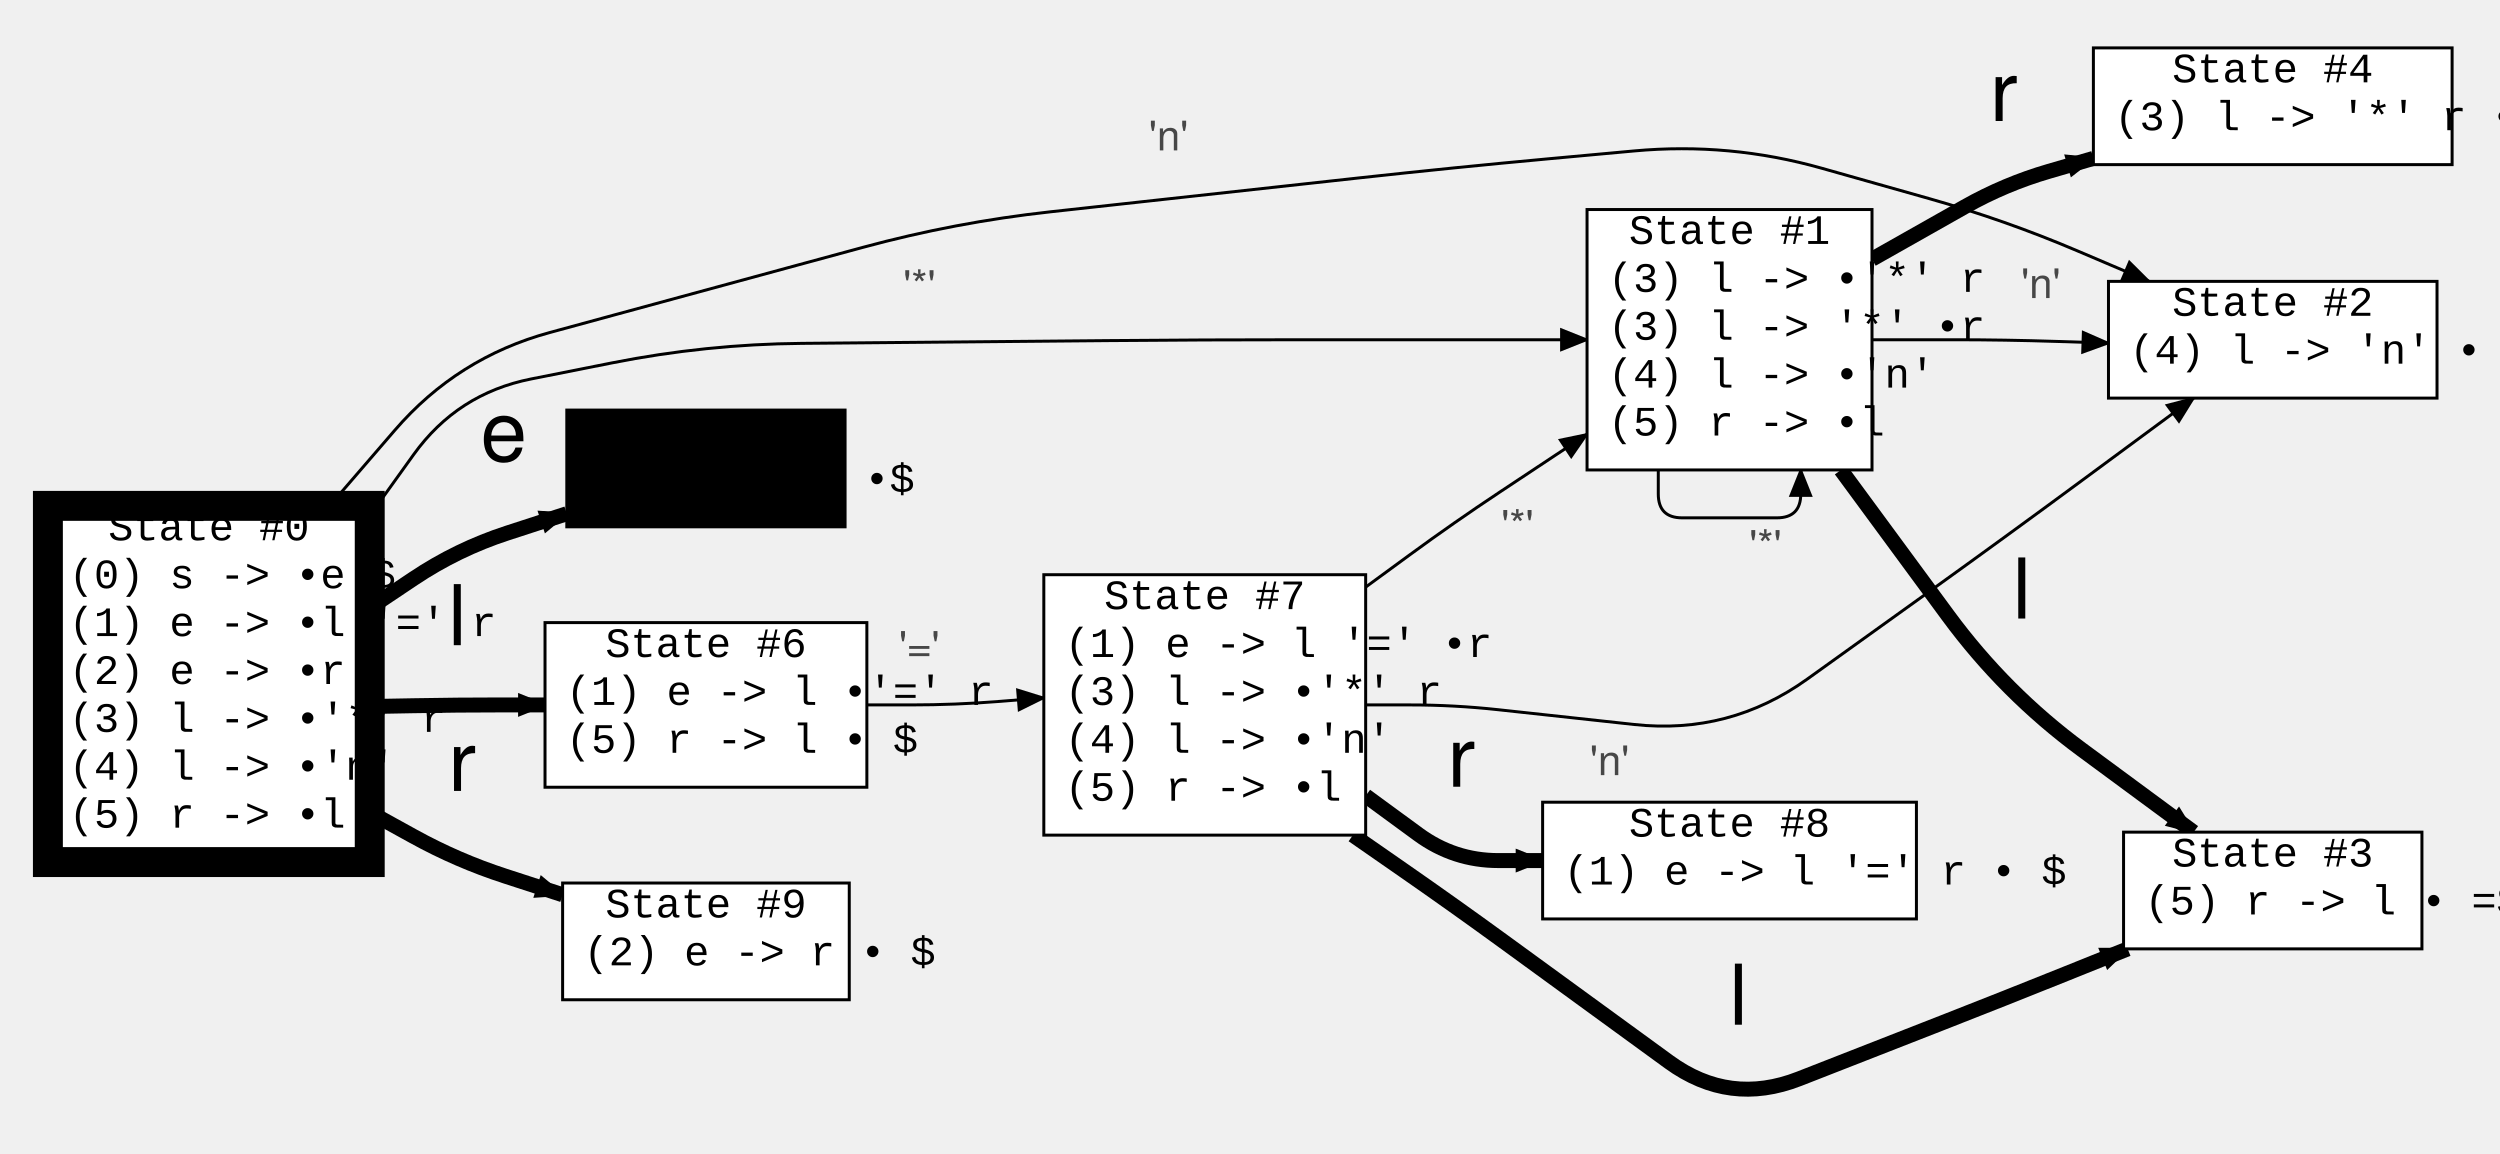
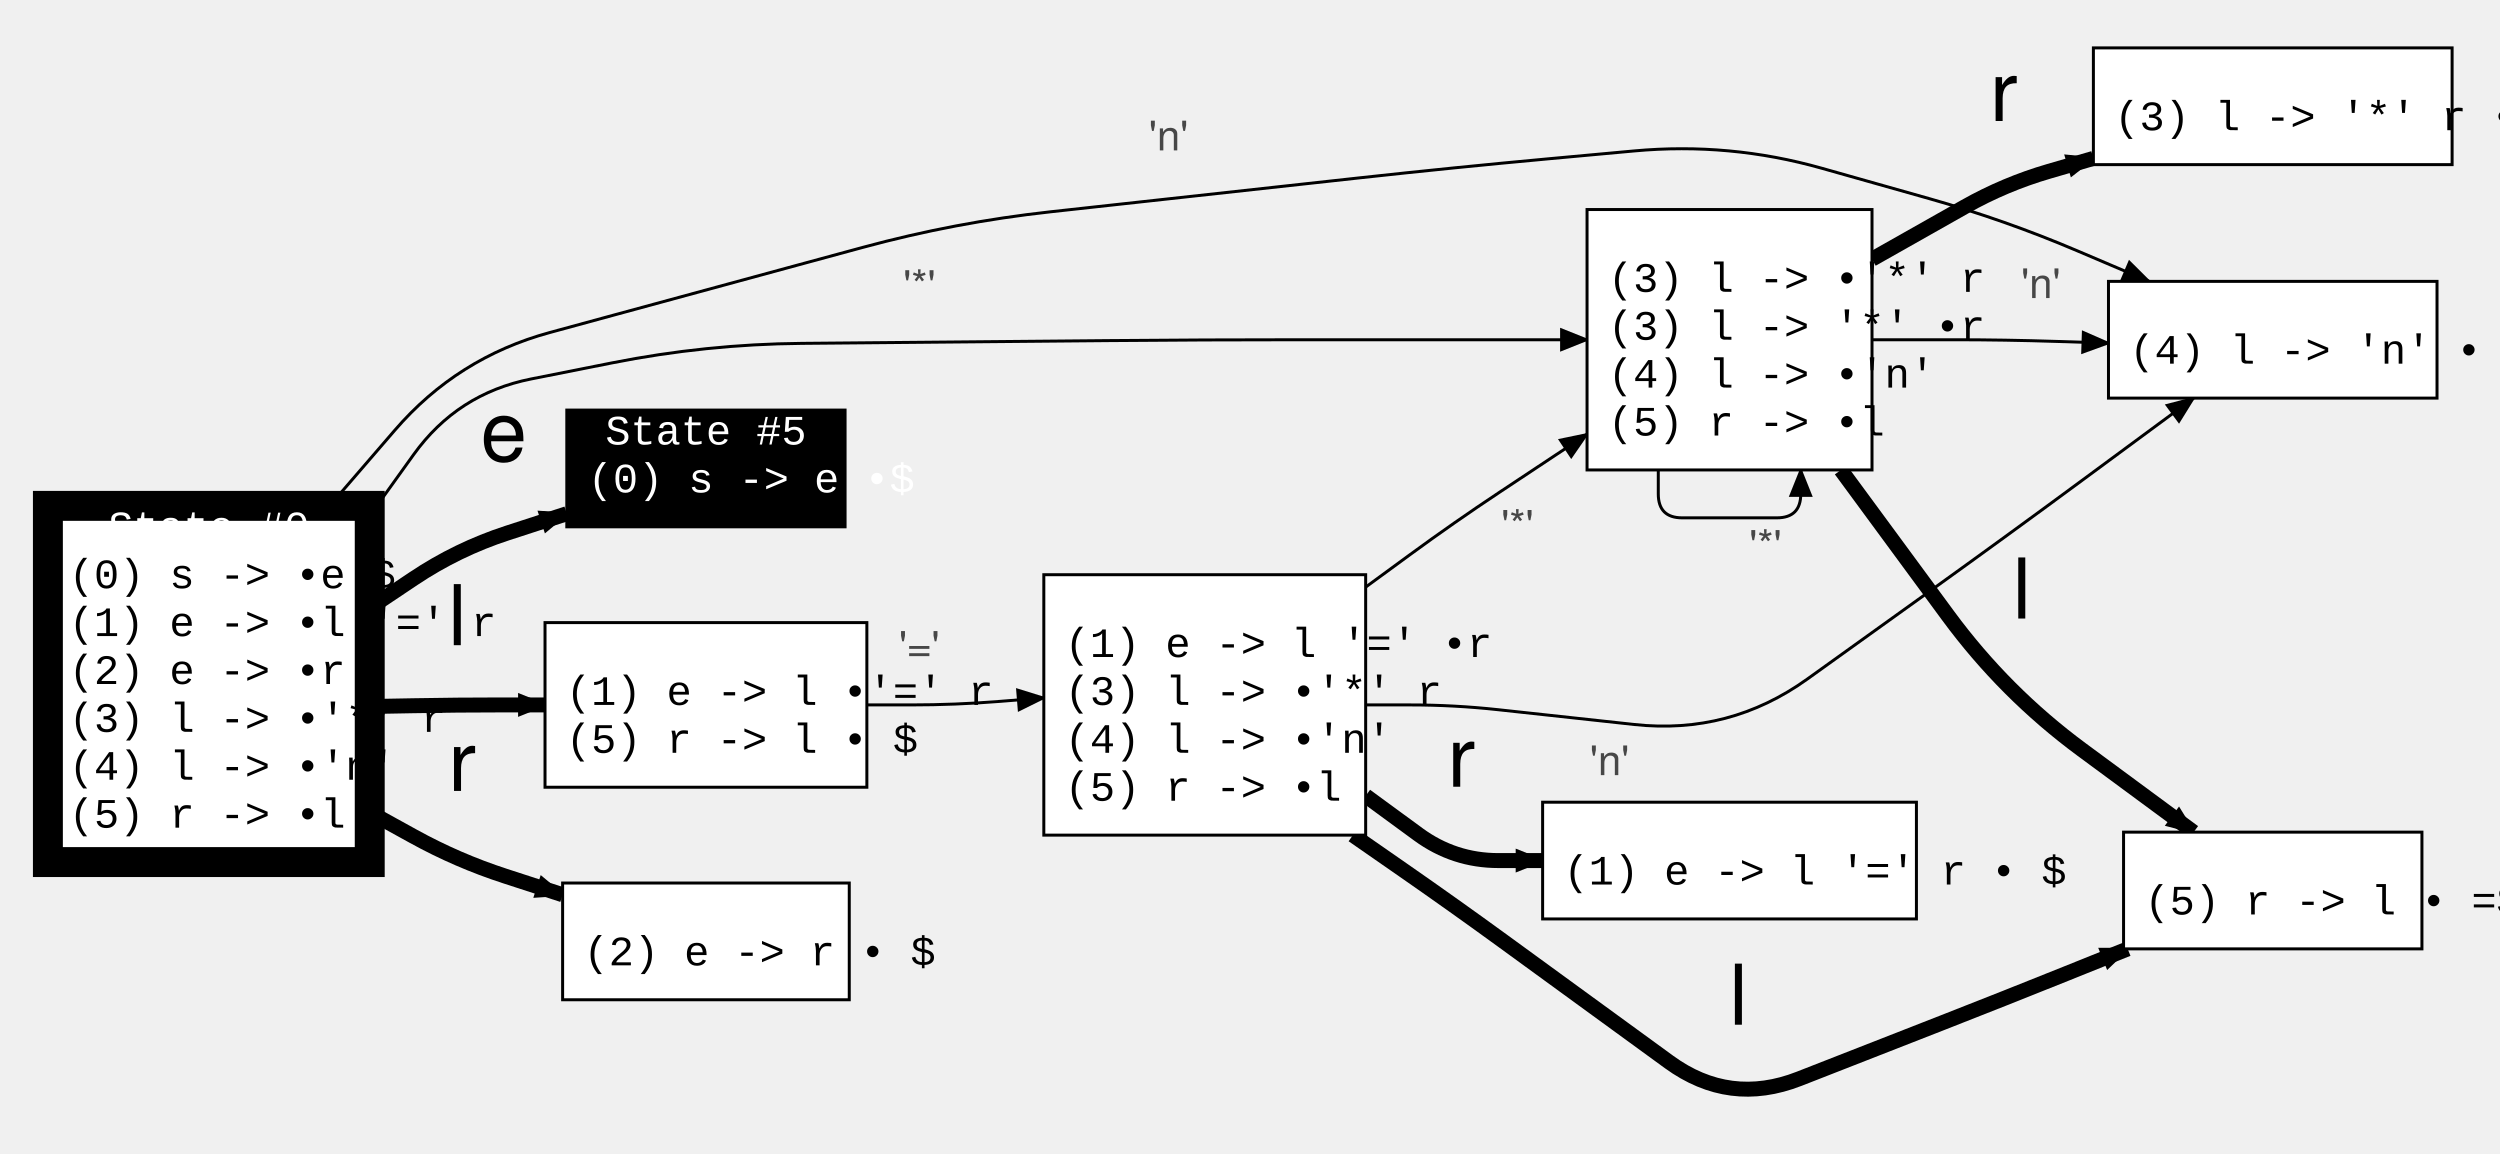
<svg xmlns="http://www.w3.org/2000/svg" width="835.2" height="385.5">
  <style type="text/css">
		.edge { fill: none; }
	</style>
  <defs>
    <marker id="normal" markerWidth="10" markerHeight="8" refX="9" refY="4" orient="auto-start-reverse" markerUnits="userSpaceOnUse">
      <path d="M0,0 L0,8 L10,4 z" fill="context-stroke" />
    </marker>
    <marker id="vee" markerWidth="10" markerHeight="8" refX="9" refY="4" orient="auto-start-reverse" markerUnits="userSpaceOnUse">
      <path d="M0,0 L10,4 L0,8 L3,4 z" fill="context-stroke" />
    </marker>
    <marker id="dot" markerWidth="8" markerHeight="8" refX="7" refY="4" orient="auto-start-reverse" markerUnits="userSpaceOnUse">
      <circle cx="4" cy="4" r="3.5" fill="context-stroke" />
    </marker>
    <marker id="odot" markerWidth="8" markerHeight="8" refX="7" refY="4" orient="auto-start-reverse" markerUnits="userSpaceOnUse">
      <circle cx="4" cy="4" r="3" fill="white" stroke="context-stroke" />
    </marker>
  </defs>
  <g>
    <path class="edge" marker-end="url(#normal)" stroke="#000000" stroke-width="5" d="M123.52,203.099 L138.16,193.3 Q152.8,183.5 169.554,178.053 L189.36,171.613 " />
    <text text-anchor="middle" alignment-baseline="middle" x="168.292" y="153.962" font-size="28" font-family="Helvetica,Arial,sans-serif" fill="#000000">e</text>
    <path class="edge" marker-end="url(#normal)" stroke="#000000" stroke-width="5" d="M123.52,236.038 L138.162,235.769 Q152.8,235.5 167.44,235.5 L182.08,235.5 " />
    <text text-anchor="middle" alignment-baseline="middle" x="152.8" y="215.549" font-size="28" font-family="Helvetica,Arial,sans-serif" fill="#000000">l</text>
    <path class="edge" marker-end="url(#normal)" stroke="#000000" stroke-width="5" d="M123.52,271.351 L138.16,279.425 Q152.8,287.5 168.7,292.67 L187.96,298.932 " />
    <text text-anchor="middle" alignment-baseline="middle" x="154.4" y="264.244" font-size="28" font-family="Helvetica,Arial,sans-serif" fill="#000000">r</text>
    <path class="edge" marker-end="url(#normal)" stroke="#000000" stroke-width="1" d="M123.52,172.302 L138.16,151.901 Q152.8,131.5 177.429,126.606 L204.454,121.236 Q235.84,115 267.839,114.712 L287.161,114.538 Q319.16,114.25 351.159,113.962 L370.481,113.788 Q402.48,113.5 434.48,113.5 L463.6,113.5 Q485.8,113.5 508,113.5 L530.2,113.5 " />
    <text text-anchor="middle" alignment-baseline="middle" x="307.159" y="100.182" font-size="14" font-family="Helvetica,Arial,sans-serif" fill="#474747">'*'</text>
    <path class="edge" marker-end="url(#normal)" stroke="#000000" stroke-width="1" d="M110.102,169 L131.899,143.731 Q152.8,119.5 183.675,111.088 L204.965,105.287 Q235.84,96.875 266.722,88.489 L288.278,82.636 Q319.16,74.25 350.969,70.756 L370.671,68.592 Q402.48,65.098 434.289,61.604 L453.991,59.439 Q485.8,55.945 517.666,53.02 L545.934,50.425 Q577.8,47.5 608.594,56.203 L644.615,66.382 Q669.8,73.5 693.881,83.75 L717.962,94 " />
    <text text-anchor="middle" alignment-baseline="middle" x="390.386" y="50.241" font-size="14" font-family="Helvetica,Arial,sans-serif" fill="#474747">'n'</text>
    <path class="edge" marker-end="url(#normal)" stroke="#000000" stroke-width="1" d="M554,157 L554,165 Q554,173 562,173 L593.6,173 Q601.6,173 601.6,165 L601.6,157 " />
    <text text-anchor="middle" alignment-baseline="middle" x="589.8" y="187" font-size="14" font-family="Helvetica,Arial,sans-serif" fill="#474747">'*'</text>
    <path class="edge" marker-end="url(#normal)" stroke="#000000" stroke-width="5" d="M625.4,86.596 L656.401,69.073 Q669.8,61.5 684.58,57.205 L699.36,52.911 " />
    <text text-anchor="middle" alignment-baseline="middle" x="669.419" y="40.426" font-size="28" font-family="Helvetica,Arial,sans-serif" fill="#000000">r</text>
    <path class="edge" marker-end="url(#normal)" stroke="#000000" stroke-width="1" d="M625.4,113.5 L652.491,113.5 Q669.8,113.5 687.1,114.065 L704.4,114.63 " />
    <text text-anchor="middle" alignment-baseline="middle" x="681.799" y="99.579" font-size="14" font-family="Helvetica,Arial,sans-serif" fill="#474747">'n'</text>
    <path class="edge" marker-end="url(#normal)" stroke="#000000" stroke-width="5" d="M615.003,157 L650.84,205.722 Q669.8,231.5 695.553,250.495 L732.843,278 " />
    <text text-anchor="middle" alignment-baseline="middle" x="675.463" y="206.642" font-size="28" font-family="Helvetica,Arial,sans-serif" fill="#000000">l</text>
    <path class="edge" marker-end="url(#normal)" stroke="#000000" stroke-width="1" d="M289.6,235.5 L304.38,235.5 Q319.16,235.5 333.893,234.326 L348.72,233.144 " />
    <text text-anchor="middle" alignment-baseline="middle" x="307.115" y="220.746" font-size="14" font-family="Helvetica,Arial,sans-serif" fill="#474747">'='</text>
    <path class="edge" marker-end="url(#normal)" stroke="#000000" stroke-width="5" d="M456.24,265.865 L473.873,278.771 Q485.8,287.5 500.58,287.5 L515.36,287.5 " />
    <text text-anchor="middle" alignment-baseline="middle" x="488.217" y="262.833" font-size="28" font-family="Helvetica,Arial,sans-serif" fill="#000000">r</text>
    <path class="edge" marker-end="url(#normal)" stroke="#000000" stroke-width="1" d="M456.24,196.141 L471.02,185.321 Q485.8,174.5 501.067,164.378 L530.2,145.061 " />
    <text text-anchor="middle" alignment-baseline="middle" x="506.946" y="180.302" font-size="14" font-family="Helvetica,Arial,sans-serif" fill="#474747">'*'</text>
    <path class="edge" marker-end="url(#normal)" stroke="#000000" stroke-width="1" d="M456.24,235.5 L471.02,235.5 Q485.8,235.5 500.493,237.097 L545.987,242.042 Q577.8,245.5 603.801,226.847 L643.799,198.153 Q669.8,179.5 695.553,160.505 L732.843,133 " />
    <text text-anchor="middle" alignment-baseline="middle" x="537.719" y="258.964" font-size="14" font-family="Helvetica,Arial,sans-serif" fill="#474747">'n'</text>
    <path class="edge" marker-end="url(#normal)" stroke="#000000" stroke-width="5" d="M451.972,279 L468.886,290.75 Q485.8,302.5 502.448,314.624 L557.612,354.798 Q577.8,369.5 601.057,360.399 L649.217,341.554 Q669.8,333.5 690.306,325.25 L710.812,317 " />
    <text text-anchor="middle" alignment-baseline="middle" x="580.791" y="342.339" font-size="28" font-family="Helvetica,Arial,sans-serif" fill="#000000">l</text>
    <rect x="16" y="169" width="107.52" height="119" class="node" fill="#FFFFFF" stroke="#000000" stroke-width="10" />
-     <text text-anchor="middle" alignment-baseline="middle" x="69.76" y="180.5" font-size="14" font-family="Courier New" fill="#000000">State #0</text>
+     <text text-anchor="middle" alignment-baseline="middle" x="69.76" y="180.5" font-size="14" font-family="Courier New" fill="#000000">
+       <tspan alignment-baseline="middle" fill="#FFFFFF">State #0</tspan>
+     </text>
    <text text-anchor="start" alignment-baseline="middle" x="23" y="196.5" font-size="14" font-family="Courier New" fill="#000000">(0) s -&gt; •e $</text>
    <text text-anchor="start" alignment-baseline="middle" x="23" y="212.5" font-size="14" font-family="Courier New" fill="#000000">(1) e -&gt; •l '=' r</text>
    <text text-anchor="start" alignment-baseline="middle" x="23" y="228.5" font-size="14" font-family="Courier New" fill="#000000">(2) e -&gt; •r</text>
    <text text-anchor="start" alignment-baseline="middle" x="23" y="244.5" font-size="14" font-family="Courier New" fill="#000000">(3) l -&gt; •'*' r</text>
    <text text-anchor="start" alignment-baseline="middle" x="23" y="260.5" font-size="14" font-family="Courier New" fill="#000000">(4) l -&gt; •'n'</text>
    <text text-anchor="start" alignment-baseline="middle" x="23" y="276.5" font-size="14" font-family="Courier New" fill="#000000">(5) r -&gt; •l</text>
    <rect x="530.2" y="70" width="95.2" height="87" class="node" fill="#FFFFFF" stroke="#000000" stroke-width="1" />
-     <text text-anchor="middle" alignment-baseline="middle" x="577.8" y="81.5" font-size="14" font-family="Courier New" fill="#000000">State #1</text>
+     <text text-anchor="middle" alignment-baseline="middle" x="577.8" y="81.5" font-size="14" font-family="Courier New" fill="#000000">
+       <tspan alignment-baseline="middle" fill="#FFFFFF">State #1</tspan>
+     </text>
    <text text-anchor="start" alignment-baseline="middle" x="537.2" y="97.5" font-size="14" font-family="Courier New" fill="#000000">(3) l -&gt; •'*' r</text>
    <text text-anchor="start" alignment-baseline="middle" x="537.2" y="113.5" font-size="14" font-family="Courier New" fill="#000000">(3) l -&gt; '*' •r</text>
    <text text-anchor="start" alignment-baseline="middle" x="537.2" y="129.5" font-size="14" font-family="Courier New" fill="#000000">(4) l -&gt; •'n'</text>
    <text text-anchor="start" alignment-baseline="middle" x="537.2" y="145.5" font-size="14" font-family="Courier New" fill="#000000">(5) r -&gt; •l</text>
    <rect x="704.4" y="94" width="109.76" height="39" class="node" fill="#FFFFFF" stroke="#000000" stroke-width="1" />
-     <text text-anchor="middle" alignment-baseline="middle" x="759.28" y="105.5" font-size="14" font-family="Courier New" fill="#000000">State #2</text>
+     <text text-anchor="middle" alignment-baseline="middle" x="759.28" y="105.5" font-size="14" font-family="Courier New" fill="#000000">
+       <tspan alignment-baseline="middle" fill="#FFFFFF">State #2</tspan>
+     </text>
    <text text-anchor="start" alignment-baseline="middle" x="711.4" y="121.5" font-size="14" font-family="Courier New" fill="#000000">(4) l -&gt; 'n' • =$</text>
    <rect x="709.44" y="278" width="99.68" height="39" class="node" fill="#FFFFFF" stroke="#000000" stroke-width="1" />
-     <text text-anchor="middle" alignment-baseline="middle" x="759.28" y="289.5" font-size="14" font-family="Courier New" fill="#000000">State #3</text>
+     <text text-anchor="middle" alignment-baseline="middle" x="759.28" y="289.5" font-size="14" font-family="Courier New" fill="#000000">
+       <tspan alignment-baseline="middle" fill="#FFFFFF">State #3</tspan>
+     </text>
    <text text-anchor="start" alignment-baseline="middle" x="716.44" y="305.5" font-size="14" font-family="Courier New" fill="#000000">(5) r -&gt; l • =$</text>
    <rect x="699.36" y="16" width="119.84" height="39" class="node" fill="#FFFFFF" stroke="#000000" stroke-width="1" />
-     <text text-anchor="middle" alignment-baseline="middle" x="759.28" y="27.5" font-size="14" font-family="Courier New" fill="#000000">State #4</text>
+     <text text-anchor="middle" alignment-baseline="middle" x="759.28" y="27.5" font-size="14" font-family="Courier New" fill="#000000">
+       <tspan alignment-baseline="middle" fill="#FFFFFF">State #4</tspan>
+     </text>
    <text text-anchor="start" alignment-baseline="middle" x="706.36" y="43.5" font-size="14" font-family="Courier New" fill="#000000">(3) l -&gt; '*' r • =$</text>
    <rect x="189.36" y="137" width="92.96" height="39" class="node" fill="#000000" stroke="#000000" stroke-width="1" />
-     <text text-anchor="middle" alignment-baseline="middle" x="235.84" y="148.5" font-size="14" font-family="Courier New" fill="#000000">State #5</text>
-     <text text-anchor="start" alignment-baseline="middle" x="196.36" y="164.5" font-size="14" font-family="Courier New" fill="#000000">(0) s -&gt; e •$</text>
+     <text text-anchor="middle" alignment-baseline="middle" x="235.84" y="148.5" font-size="14" font-family="Courier New" fill="#000000">
+       <tspan alignment-baseline="middle" fill="#FFFFFF">State #5</tspan>
+     </text>
+     <text text-anchor="start" alignment-baseline="middle" x="196.36" y="164.5" font-size="14" font-family="Courier New" fill="#000000">
+       <tspan alignment-baseline="middle" fill="#FFFFFF">(0) s -&gt; e •$</tspan>
+     </text>
    <rect x="182.08" y="208" width="107.52" height="55" class="node" fill="#FFFFFF" stroke="#000000" stroke-width="1" />
-     <text text-anchor="middle" alignment-baseline="middle" x="235.84" y="219.5" font-size="14" font-family="Courier New" fill="#000000">State #6</text>
+     <text text-anchor="middle" alignment-baseline="middle" x="235.84" y="219.5" font-size="14" font-family="Courier New" fill="#000000">
+       <tspan alignment-baseline="middle" fill="#FFFFFF">State #6</tspan>
+     </text>
    <text text-anchor="start" alignment-baseline="middle" x="189.08" y="235.5" font-size="14" font-family="Courier New" fill="#000000">(1) e -&gt; l •'=' r</text>
    <text text-anchor="start" alignment-baseline="middle" x="189.08" y="251.5" font-size="14" font-family="Courier New" fill="#000000">(5) r -&gt; l • $</text>
    <rect x="348.72" y="192" width="107.52" height="87" class="node" fill="#FFFFFF" stroke="#000000" stroke-width="1" />
-     <text text-anchor="middle" alignment-baseline="middle" x="402.48" y="203.5" font-size="14" font-family="Courier New" fill="#000000">State #7</text>
+     <text text-anchor="middle" alignment-baseline="middle" x="402.48" y="203.5" font-size="14" font-family="Courier New" fill="#000000">
+       <tspan alignment-baseline="middle" fill="#FFFFFF">State #7</tspan>
+     </text>
    <text text-anchor="start" alignment-baseline="middle" x="355.72" y="219.5" font-size="14" font-family="Courier New" fill="#000000">(1) e -&gt; l '=' •r</text>
    <text text-anchor="start" alignment-baseline="middle" x="355.72" y="235.5" font-size="14" font-family="Courier New" fill="#000000">(3) l -&gt; •'*' r</text>
    <text text-anchor="start" alignment-baseline="middle" x="355.72" y="251.5" font-size="14" font-family="Courier New" fill="#000000">(4) l -&gt; •'n'</text>
    <text text-anchor="start" alignment-baseline="middle" x="355.72" y="267.5" font-size="14" font-family="Courier New" fill="#000000">(5) r -&gt; •l</text>
    <rect x="515.36" y="268" width="124.88" height="39" class="node" fill="#FFFFFF" stroke="#000000" stroke-width="1" />
-     <text text-anchor="middle" alignment-baseline="middle" x="577.8" y="279.5" font-size="14" font-family="Courier New" fill="#000000">State #8</text>
+     <text text-anchor="middle" alignment-baseline="middle" x="577.8" y="279.5" font-size="14" font-family="Courier New" fill="#000000">
+       <tspan alignment-baseline="middle" fill="#FFFFFF">State #8</tspan>
+     </text>
    <text text-anchor="start" alignment-baseline="middle" x="522.36" y="295.5" font-size="14" font-family="Courier New" fill="#000000">(1) e -&gt; l '=' r • $</text>
    <rect x="187.96" y="295" width="95.76" height="39" class="node" fill="#FFFFFF" stroke="#000000" stroke-width="1" />
-     <text text-anchor="middle" alignment-baseline="middle" x="235.84" y="306.5" font-size="14" font-family="Courier New" fill="#000000">State #9</text>
+     <text text-anchor="middle" alignment-baseline="middle" x="235.84" y="306.5" font-size="14" font-family="Courier New" fill="#000000">
+       <tspan alignment-baseline="middle" fill="#FFFFFF">State #9</tspan>
+     </text>
    <text text-anchor="start" alignment-baseline="middle" x="194.96" y="322.5" font-size="14" font-family="Courier New" fill="#000000">(2) e -&gt; r • $</text>
  </g>
</svg>
